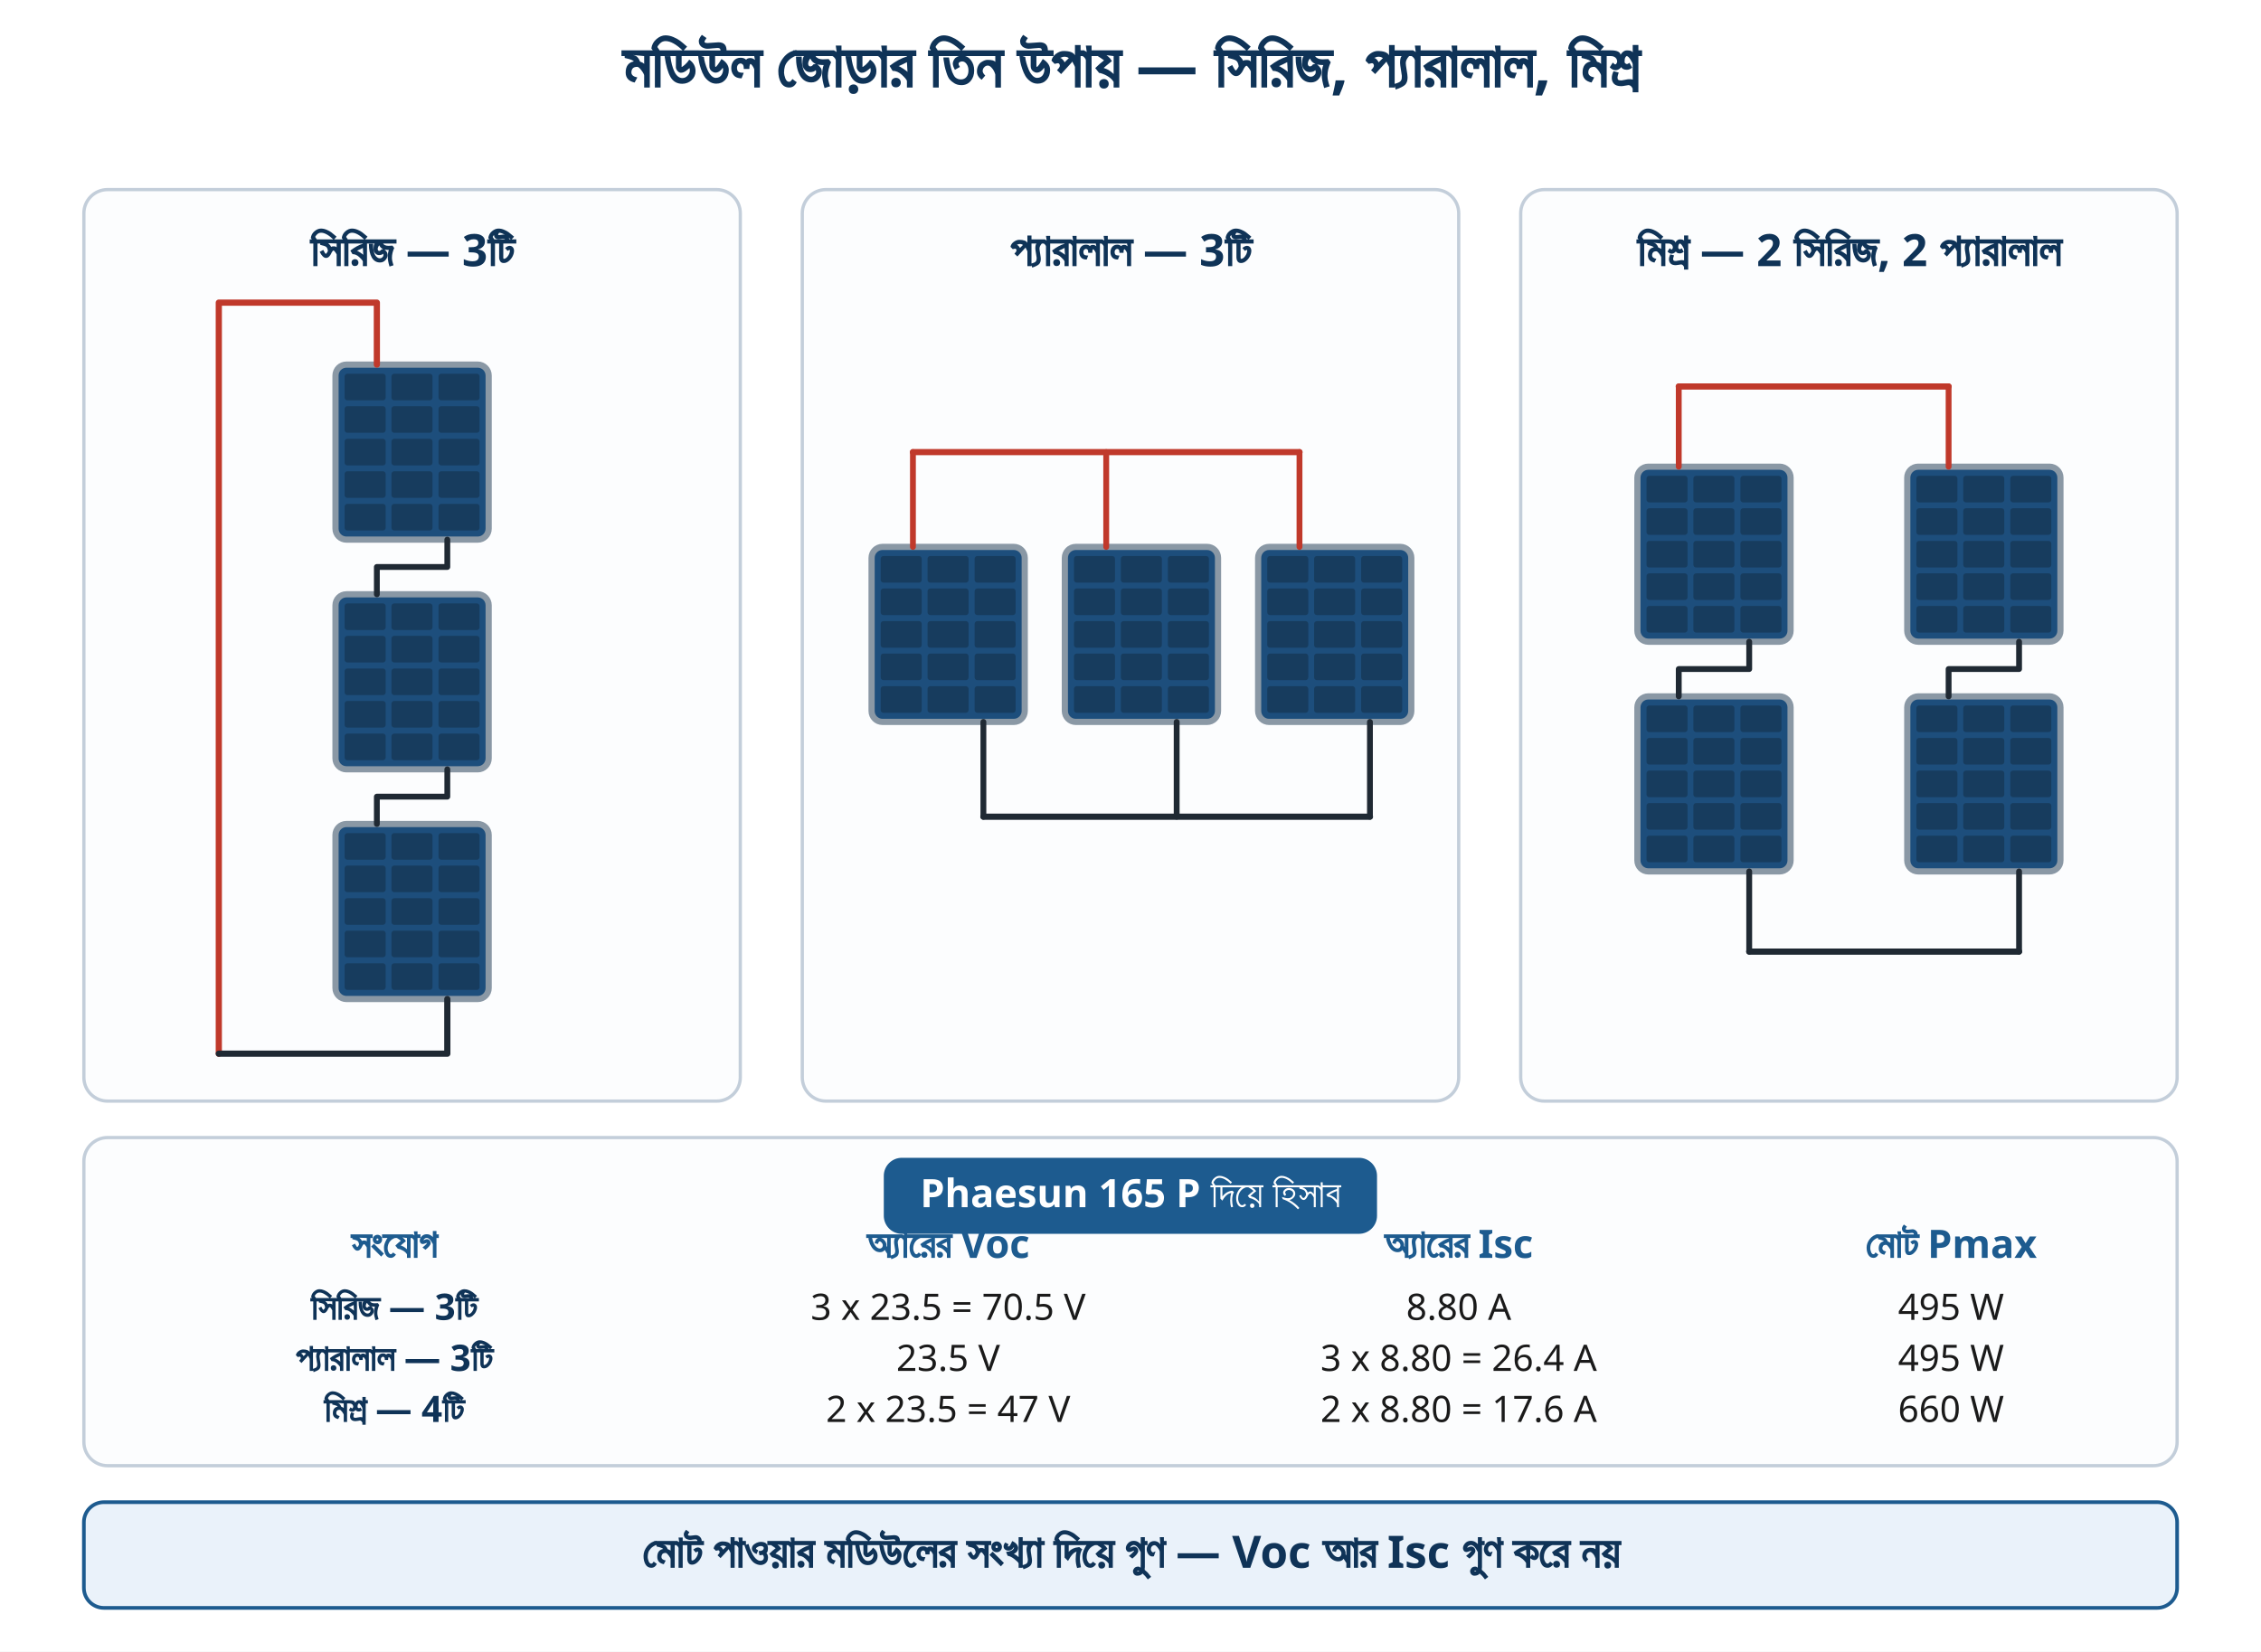
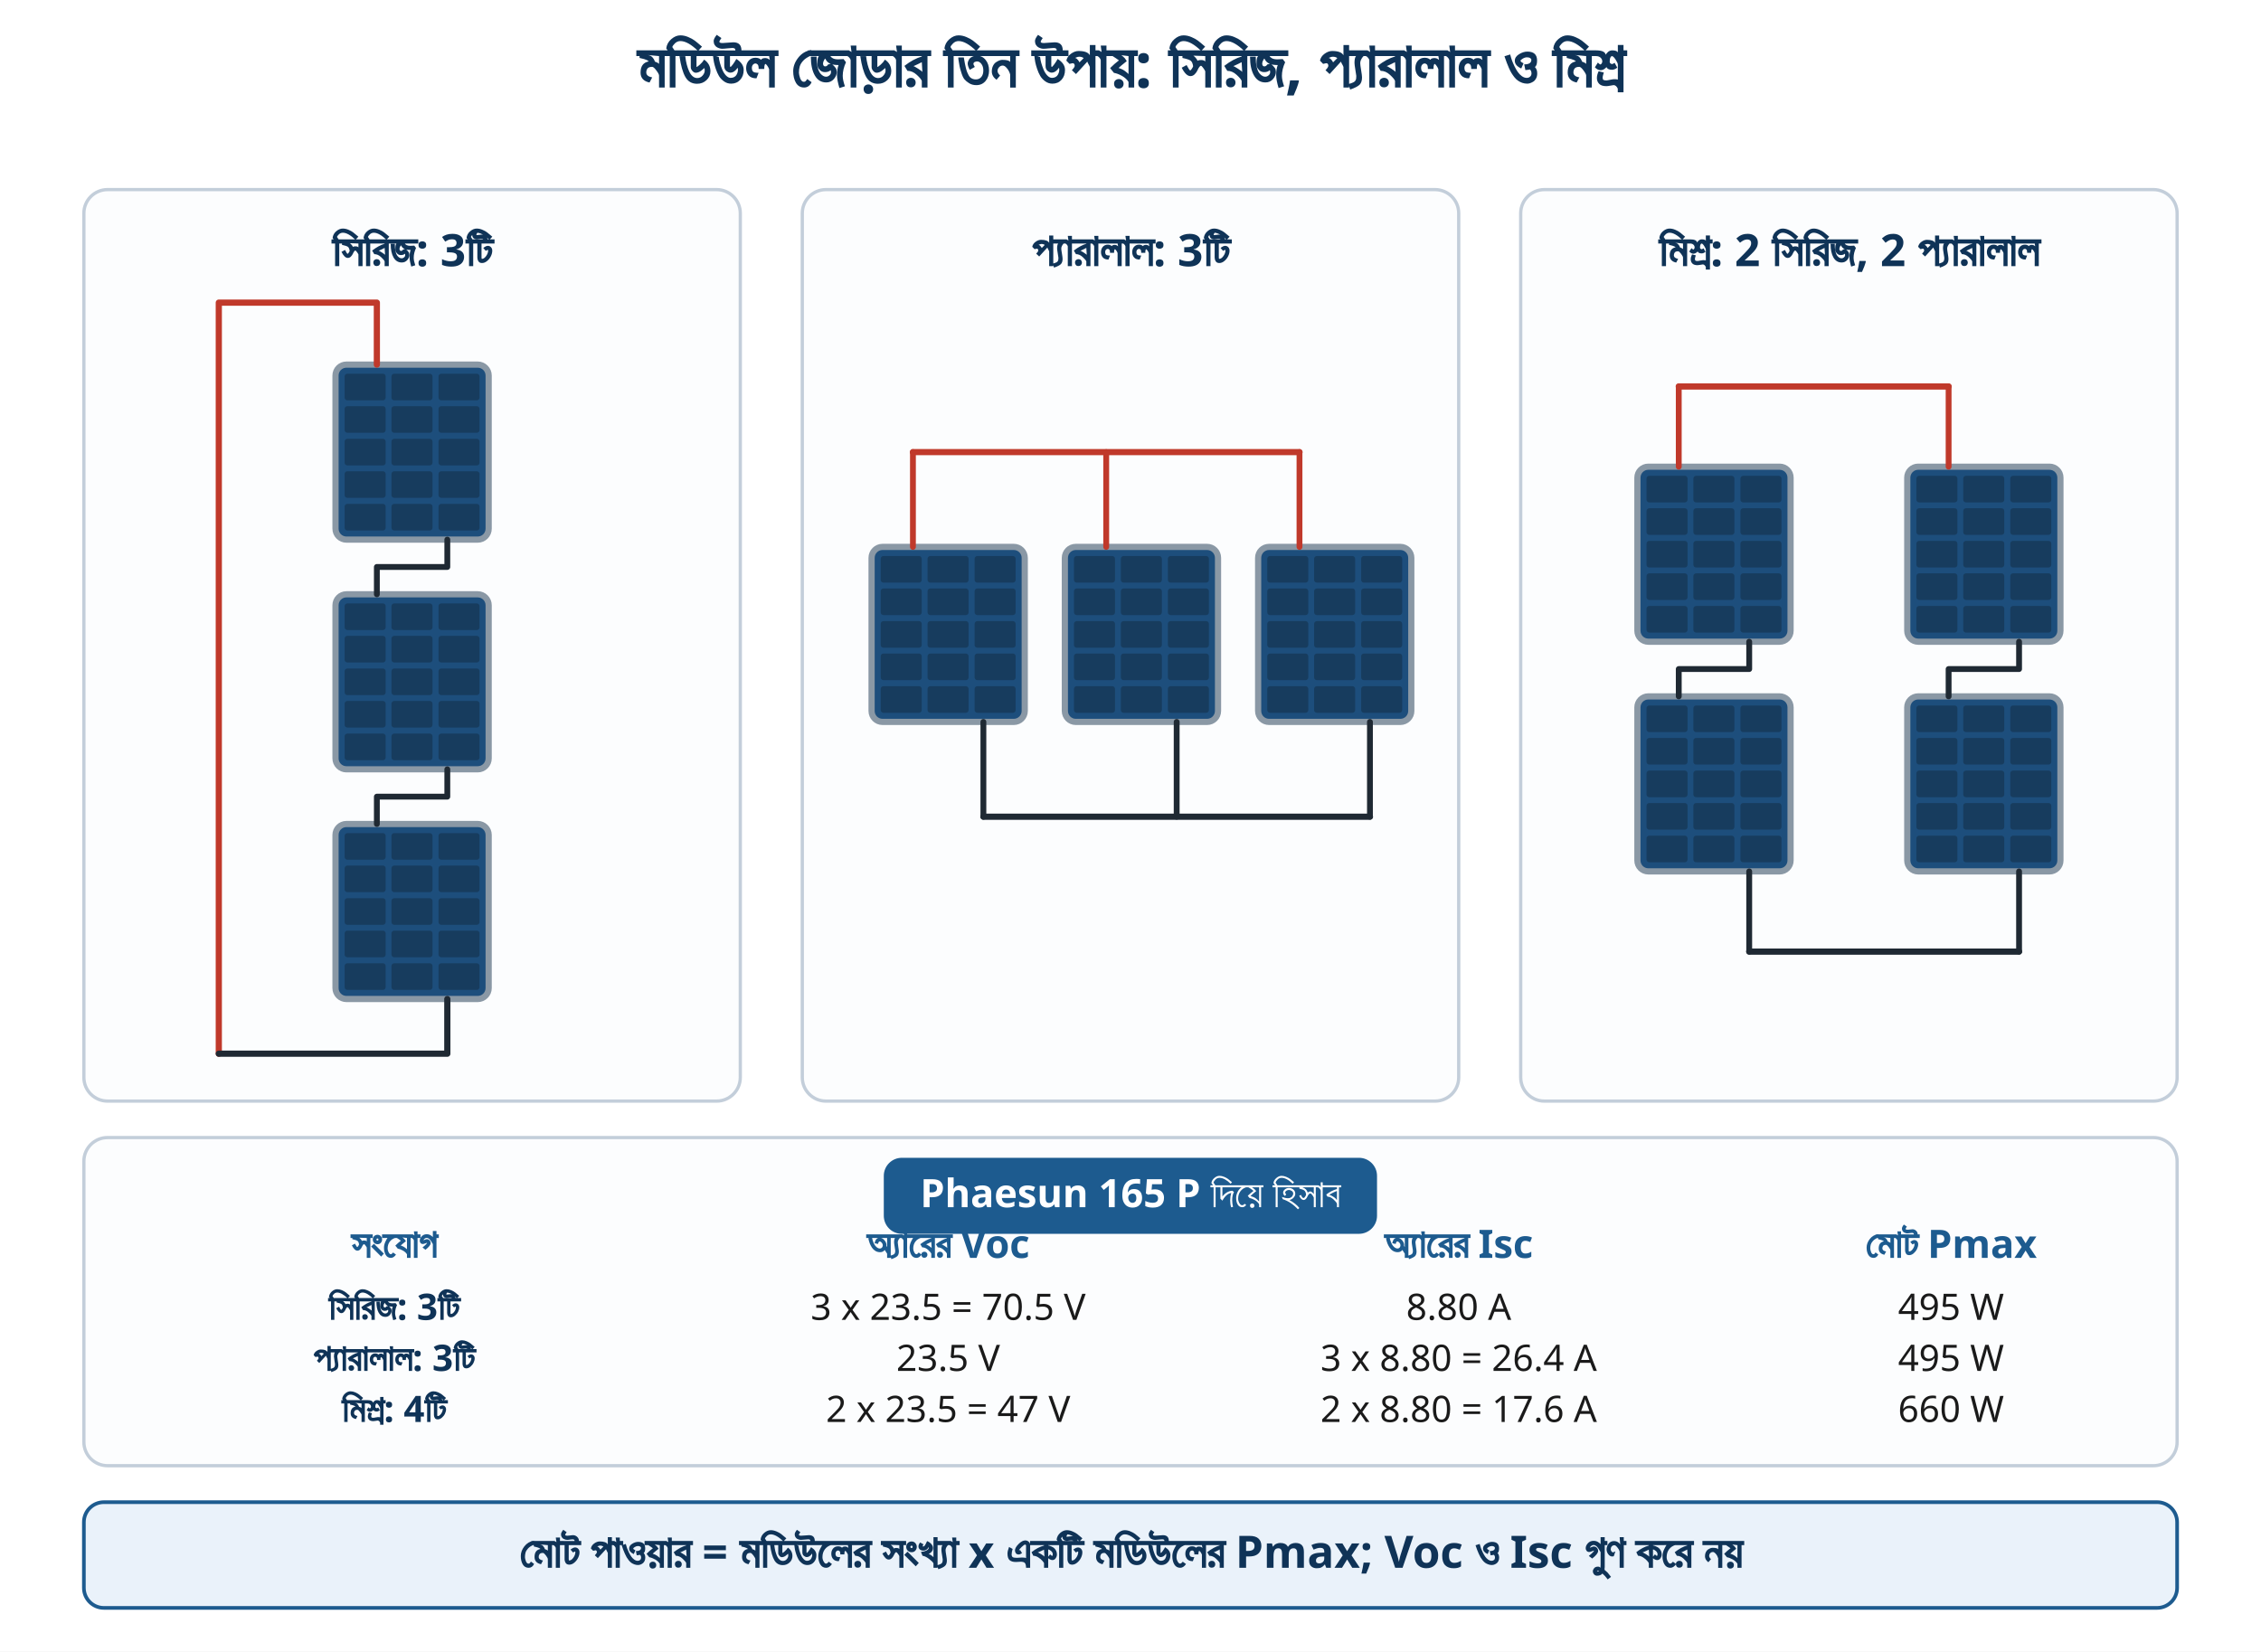
<svg xmlns="http://www.w3.org/2000/svg" width="1240" height="906" viewBox="0 0 1240 906">
  <rect width="1240" height="906" fill="#FFFFFF" />
-   <text x="620.0" y="48.0" font-family="Kalpurush" font-size="34" font-weight="700" fill="#0F3357" text-anchor="middle">মডিউল জোড়ার তিন উপায় — সিরিজ, প্যারালাল, মিশ্র</text>
+   <text x="620.0" y="48.0" font-family="Kalpurush" font-size="34" font-weight="700" fill="#0F3357" text-anchor="middle">মডিউল জোড়ার তিন উপায়: সিরিজ, প্যারালাল ও মিশ্র</text>
  <rect x="46.0" y="104.0" width="360.0" height="500.0" rx="13" fill="#FCFDFE" stroke="#C3CEDA" stroke-width="1.8" />
-   <text x="226.0" y="146.0" font-family="Kalpurush" font-size="24.5" font-weight="700" fill="#0F3357" text-anchor="middle">সিরিজ — 3টি</text>
+   <text x="226.0" y="146.0" font-family="Kalpurush" font-size="24.5" font-weight="700" fill="#0F3357" text-anchor="middle">সিরিজ: 3টি</text>
  <rect x="440.0" y="104.0" width="360.0" height="500.0" rx="13" fill="#FCFDFE" stroke="#C3CEDA" stroke-width="1.8" />
-   <text x="620.0" y="146.0" font-family="Kalpurush" font-size="24.5" font-weight="700" fill="#0F3357" text-anchor="middle">প্যারালাল — 3টি</text>
+   <text x="620.0" y="146.0" font-family="Kalpurush" font-size="24.5" font-weight="700" fill="#0F3357" text-anchor="middle">প্যারালাল: 3টি</text>
  <rect x="834.0" y="104.0" width="360.0" height="500.0" rx="13" fill="#FCFDFE" stroke="#C3CEDA" stroke-width="1.8" />
-   <text x="1014.0" y="146.0" font-family="Kalpurush" font-size="24.5" font-weight="700" fill="#0F3357" text-anchor="middle">মিশ্র — 2 সিরিজ, 2 প্যারালাল</text>
+   <text x="1014.0" y="146.0" font-family="Kalpurush" font-size="24.5" font-weight="700" fill="#0F3357" text-anchor="middle">মিশ্র: 2 সিরিজ, 2 প্যারালাল</text>
  <rect x="184.0" y="200.0" width="84.0" height="96.0" rx="6" fill="#1D4E7C" stroke="#8A98A5" stroke-width="3.4" />
  <rect x="189.0" y="205.0" width="22.5" height="14.6" rx="1.5" fill="#173C5E" stroke="none" stroke-width="0" />
  <rect x="214.7" y="205.0" width="22.5" height="14.6" rx="1.5" fill="#173C5E" stroke="none" stroke-width="0" />
  <rect x="240.5" y="205.0" width="22.5" height="14.6" rx="1.5" fill="#173C5E" stroke="none" stroke-width="0" />
  <rect x="189.0" y="222.8" width="22.5" height="14.6" rx="1.5" fill="#173C5E" stroke="none" stroke-width="0" />
  <rect x="214.7" y="222.8" width="22.5" height="14.6" rx="1.5" fill="#173C5E" stroke="none" stroke-width="0" />
  <rect x="240.5" y="222.8" width="22.5" height="14.6" rx="1.5" fill="#173C5E" stroke="none" stroke-width="0" />
  <rect x="189.0" y="240.7" width="22.5" height="14.6" rx="1.5" fill="#173C5E" stroke="none" stroke-width="0" />
  <rect x="214.7" y="240.7" width="22.5" height="14.6" rx="1.5" fill="#173C5E" stroke="none" stroke-width="0" />
  <rect x="240.5" y="240.7" width="22.5" height="14.6" rx="1.5" fill="#173C5E" stroke="none" stroke-width="0" />
  <rect x="189.0" y="258.5" width="22.5" height="14.6" rx="1.5" fill="#173C5E" stroke="none" stroke-width="0" />
  <rect x="214.7" y="258.5" width="22.5" height="14.6" rx="1.5" fill="#173C5E" stroke="none" stroke-width="0" />
  <rect x="240.5" y="258.5" width="22.5" height="14.6" rx="1.5" fill="#173C5E" stroke="none" stroke-width="0" />
  <rect x="189.0" y="276.4" width="22.5" height="14.6" rx="1.5" fill="#173C5E" stroke="none" stroke-width="0" />
  <rect x="214.7" y="276.4" width="22.5" height="14.6" rx="1.5" fill="#173C5E" stroke="none" stroke-width="0" />
  <rect x="240.5" y="276.4" width="22.5" height="14.6" rx="1.5" fill="#173C5E" stroke="none" stroke-width="0" />
  <rect x="184.0" y="326.0" width="84.0" height="96.0" rx="6" fill="#1D4E7C" stroke="#8A98A5" stroke-width="3.4" />
  <rect x="189.0" y="331.0" width="22.5" height="14.6" rx="1.5" fill="#173C5E" stroke="none" stroke-width="0" />
  <rect x="214.7" y="331.0" width="22.5" height="14.6" rx="1.5" fill="#173C5E" stroke="none" stroke-width="0" />
  <rect x="240.5" y="331.0" width="22.5" height="14.6" rx="1.5" fill="#173C5E" stroke="none" stroke-width="0" />
  <rect x="189.0" y="348.8" width="22.5" height="14.6" rx="1.5" fill="#173C5E" stroke="none" stroke-width="0" />
  <rect x="214.7" y="348.8" width="22.5" height="14.6" rx="1.5" fill="#173C5E" stroke="none" stroke-width="0" />
  <rect x="240.5" y="348.8" width="22.5" height="14.6" rx="1.5" fill="#173C5E" stroke="none" stroke-width="0" />
  <rect x="189.0" y="366.7" width="22.5" height="14.6" rx="1.5" fill="#173C5E" stroke="none" stroke-width="0" />
  <rect x="214.7" y="366.7" width="22.5" height="14.6" rx="1.5" fill="#173C5E" stroke="none" stroke-width="0" />
  <rect x="240.5" y="366.7" width="22.5" height="14.6" rx="1.5" fill="#173C5E" stroke="none" stroke-width="0" />
  <rect x="189.0" y="384.5" width="22.5" height="14.6" rx="1.5" fill="#173C5E" stroke="none" stroke-width="0" />
  <rect x="214.7" y="384.5" width="22.5" height="14.6" rx="1.5" fill="#173C5E" stroke="none" stroke-width="0" />
  <rect x="240.5" y="384.5" width="22.5" height="14.6" rx="1.5" fill="#173C5E" stroke="none" stroke-width="0" />
  <rect x="189.0" y="402.4" width="22.5" height="14.6" rx="1.5" fill="#173C5E" stroke="none" stroke-width="0" />
  <rect x="214.7" y="402.4" width="22.5" height="14.6" rx="1.5" fill="#173C5E" stroke="none" stroke-width="0" />
  <rect x="240.5" y="402.4" width="22.5" height="14.6" rx="1.5" fill="#173C5E" stroke="none" stroke-width="0" />
  <rect x="184.0" y="452.0" width="84.0" height="96.0" rx="6" fill="#1D4E7C" stroke="#8A98A5" stroke-width="3.4" />
  <rect x="189.0" y="457.0" width="22.5" height="14.6" rx="1.5" fill="#173C5E" stroke="none" stroke-width="0" />
  <rect x="214.7" y="457.0" width="22.5" height="14.6" rx="1.5" fill="#173C5E" stroke="none" stroke-width="0" />
  <rect x="240.5" y="457.0" width="22.5" height="14.6" rx="1.5" fill="#173C5E" stroke="none" stroke-width="0" />
  <rect x="189.0" y="474.8" width="22.5" height="14.6" rx="1.5" fill="#173C5E" stroke="none" stroke-width="0" />
  <rect x="214.7" y="474.8" width="22.5" height="14.6" rx="1.5" fill="#173C5E" stroke="none" stroke-width="0" />
  <rect x="240.5" y="474.8" width="22.5" height="14.6" rx="1.5" fill="#173C5E" stroke="none" stroke-width="0" />
  <rect x="189.0" y="492.7" width="22.5" height="14.6" rx="1.5" fill="#173C5E" stroke="none" stroke-width="0" />
  <rect x="214.7" y="492.7" width="22.5" height="14.6" rx="1.5" fill="#173C5E" stroke="none" stroke-width="0" />
  <rect x="240.5" y="492.7" width="22.5" height="14.6" rx="1.5" fill="#173C5E" stroke="none" stroke-width="0" />
  <rect x="189.0" y="510.5" width="22.5" height="14.6" rx="1.5" fill="#173C5E" stroke="none" stroke-width="0" />
  <rect x="214.7" y="510.5" width="22.5" height="14.6" rx="1.5" fill="#173C5E" stroke="none" stroke-width="0" />
  <rect x="240.5" y="510.5" width="22.5" height="14.6" rx="1.5" fill="#173C5E" stroke="none" stroke-width="0" />
  <rect x="189.0" y="528.4" width="22.5" height="14.6" rx="1.5" fill="#173C5E" stroke="none" stroke-width="0" />
  <rect x="214.7" y="528.4" width="22.5" height="14.6" rx="1.5" fill="#173C5E" stroke="none" stroke-width="0" />
  <rect x="240.5" y="528.4" width="22.5" height="14.6" rx="1.5" fill="#173C5E" stroke="none" stroke-width="0" />
  <path d="M 245.32 296 L 245.32 311.0 L 206.68 311.0 L 206.68 326" fill="none" stroke="#1F2933" stroke-width="3.2" stroke-linecap="round" stroke-linejoin="round" />
  <path d="M 245.32 422 L 245.32 437.0 L 206.68 437.0 L 206.68 452" fill="none" stroke="#1F2933" stroke-width="3.2" stroke-linecap="round" stroke-linejoin="round" />
  <path d="M 206.68 200 L 206.68 166 L 120 166 L 120 578" fill="none" stroke="#C0392B" stroke-width="3.4" stroke-linecap="round" stroke-linejoin="round" />
  <path d="M 245.32 548 L 245.32 578 L 120 578" fill="none" stroke="#1F2933" stroke-width="3.4" stroke-linecap="round" stroke-linejoin="round" />
  <rect x="478.0" y="300.0" width="84.0" height="96.0" rx="6" fill="#1D4E7C" stroke="#8A98A5" stroke-width="3.4" />
  <rect x="483.0" y="305.0" width="22.5" height="14.6" rx="1.5" fill="#173C5E" stroke="none" stroke-width="0" />
  <rect x="508.7" y="305.0" width="22.5" height="14.6" rx="1.5" fill="#173C5E" stroke="none" stroke-width="0" />
  <rect x="534.5" y="305.0" width="22.5" height="14.6" rx="1.5" fill="#173C5E" stroke="none" stroke-width="0" />
  <rect x="483.0" y="322.8" width="22.5" height="14.6" rx="1.5" fill="#173C5E" stroke="none" stroke-width="0" />
  <rect x="508.7" y="322.8" width="22.5" height="14.6" rx="1.5" fill="#173C5E" stroke="none" stroke-width="0" />
  <rect x="534.5" y="322.8" width="22.5" height="14.6" rx="1.5" fill="#173C5E" stroke="none" stroke-width="0" />
  <rect x="483.0" y="340.7" width="22.5" height="14.6" rx="1.5" fill="#173C5E" stroke="none" stroke-width="0" />
  <rect x="508.7" y="340.7" width="22.5" height="14.6" rx="1.5" fill="#173C5E" stroke="none" stroke-width="0" />
  <rect x="534.5" y="340.7" width="22.5" height="14.6" rx="1.5" fill="#173C5E" stroke="none" stroke-width="0" />
  <rect x="483.0" y="358.5" width="22.5" height="14.6" rx="1.5" fill="#173C5E" stroke="none" stroke-width="0" />
  <rect x="508.7" y="358.5" width="22.5" height="14.6" rx="1.5" fill="#173C5E" stroke="none" stroke-width="0" />
  <rect x="534.5" y="358.5" width="22.5" height="14.6" rx="1.5" fill="#173C5E" stroke="none" stroke-width="0" />
  <rect x="483.0" y="376.4" width="22.5" height="14.6" rx="1.5" fill="#173C5E" stroke="none" stroke-width="0" />
  <rect x="508.7" y="376.4" width="22.5" height="14.6" rx="1.5" fill="#173C5E" stroke="none" stroke-width="0" />
  <rect x="534.5" y="376.4" width="22.5" height="14.6" rx="1.5" fill="#173C5E" stroke="none" stroke-width="0" />
  <path d="M 500.68 300 L 500.68 248" fill="none" stroke="#C0392B" stroke-width="3.2" stroke-linecap="round" stroke-linejoin="round" />
  <path d="M 539.32 396 L 539.32 448" fill="none" stroke="#1F2933" stroke-width="3.2" stroke-linecap="round" stroke-linejoin="round" />
  <rect x="584.0" y="300.0" width="84.0" height="96.0" rx="6" fill="#1D4E7C" stroke="#8A98A5" stroke-width="3.4" />
  <rect x="589.0" y="305.0" width="22.5" height="14.6" rx="1.5" fill="#173C5E" stroke="none" stroke-width="0" />
  <rect x="614.7" y="305.0" width="22.5" height="14.6" rx="1.5" fill="#173C5E" stroke="none" stroke-width="0" />
  <rect x="640.5" y="305.0" width="22.5" height="14.6" rx="1.5" fill="#173C5E" stroke="none" stroke-width="0" />
  <rect x="589.0" y="322.8" width="22.5" height="14.6" rx="1.5" fill="#173C5E" stroke="none" stroke-width="0" />
  <rect x="614.7" y="322.8" width="22.5" height="14.6" rx="1.5" fill="#173C5E" stroke="none" stroke-width="0" />
  <rect x="640.5" y="322.8" width="22.5" height="14.6" rx="1.5" fill="#173C5E" stroke="none" stroke-width="0" />
  <rect x="589.0" y="340.7" width="22.5" height="14.6" rx="1.5" fill="#173C5E" stroke="none" stroke-width="0" />
  <rect x="614.7" y="340.7" width="22.5" height="14.6" rx="1.5" fill="#173C5E" stroke="none" stroke-width="0" />
  <rect x="640.5" y="340.7" width="22.5" height="14.6" rx="1.5" fill="#173C5E" stroke="none" stroke-width="0" />
  <rect x="589.0" y="358.5" width="22.5" height="14.6" rx="1.5" fill="#173C5E" stroke="none" stroke-width="0" />
  <rect x="614.7" y="358.5" width="22.5" height="14.6" rx="1.5" fill="#173C5E" stroke="none" stroke-width="0" />
  <rect x="640.5" y="358.5" width="22.5" height="14.6" rx="1.5" fill="#173C5E" stroke="none" stroke-width="0" />
  <rect x="589.0" y="376.4" width="22.5" height="14.6" rx="1.5" fill="#173C5E" stroke="none" stroke-width="0" />
  <rect x="614.7" y="376.4" width="22.5" height="14.6" rx="1.5" fill="#173C5E" stroke="none" stroke-width="0" />
  <rect x="640.5" y="376.4" width="22.5" height="14.6" rx="1.5" fill="#173C5E" stroke="none" stroke-width="0" />
  <path d="M 606.68 300 L 606.68 248" fill="none" stroke="#C0392B" stroke-width="3.2" stroke-linecap="round" stroke-linejoin="round" />
  <path d="M 645.32 396 L 645.32 448" fill="none" stroke="#1F2933" stroke-width="3.2" stroke-linecap="round" stroke-linejoin="round" />
  <rect x="690.0" y="300.0" width="84.0" height="96.0" rx="6" fill="#1D4E7C" stroke="#8A98A5" stroke-width="3.4" />
  <rect x="695.0" y="305.0" width="22.5" height="14.6" rx="1.5" fill="#173C5E" stroke="none" stroke-width="0" />
  <rect x="720.7" y="305.0" width="22.5" height="14.6" rx="1.5" fill="#173C5E" stroke="none" stroke-width="0" />
  <rect x="746.5" y="305.0" width="22.5" height="14.6" rx="1.5" fill="#173C5E" stroke="none" stroke-width="0" />
  <rect x="695.0" y="322.8" width="22.5" height="14.6" rx="1.5" fill="#173C5E" stroke="none" stroke-width="0" />
  <rect x="720.7" y="322.8" width="22.5" height="14.6" rx="1.5" fill="#173C5E" stroke="none" stroke-width="0" />
  <rect x="746.5" y="322.8" width="22.5" height="14.6" rx="1.5" fill="#173C5E" stroke="none" stroke-width="0" />
  <rect x="695.0" y="340.7" width="22.5" height="14.6" rx="1.5" fill="#173C5E" stroke="none" stroke-width="0" />
  <rect x="720.7" y="340.7" width="22.5" height="14.6" rx="1.5" fill="#173C5E" stroke="none" stroke-width="0" />
  <rect x="746.5" y="340.7" width="22.5" height="14.6" rx="1.5" fill="#173C5E" stroke="none" stroke-width="0" />
  <rect x="695.0" y="358.5" width="22.5" height="14.6" rx="1.5" fill="#173C5E" stroke="none" stroke-width="0" />
  <rect x="720.7" y="358.5" width="22.5" height="14.6" rx="1.5" fill="#173C5E" stroke="none" stroke-width="0" />
  <rect x="746.5" y="358.5" width="22.5" height="14.6" rx="1.5" fill="#173C5E" stroke="none" stroke-width="0" />
  <rect x="695.0" y="376.4" width="22.5" height="14.6" rx="1.5" fill="#173C5E" stroke="none" stroke-width="0" />
  <rect x="720.7" y="376.4" width="22.5" height="14.6" rx="1.5" fill="#173C5E" stroke="none" stroke-width="0" />
  <rect x="746.5" y="376.4" width="22.5" height="14.6" rx="1.5" fill="#173C5E" stroke="none" stroke-width="0" />
  <path d="M 712.68 300 L 712.68 248" fill="none" stroke="#C0392B" stroke-width="3.2" stroke-linecap="round" stroke-linejoin="round" />
  <path d="M 751.32 396 L 751.32 448" fill="none" stroke="#1F2933" stroke-width="3.2" stroke-linecap="round" stroke-linejoin="round" />
  <path d="M 500.68 248 L 712.68 248" fill="none" stroke="#C0392B" stroke-width="3.4" stroke-linecap="round" stroke-linejoin="round" />
  <path d="M 539.32 448 L 751.32 448" fill="none" stroke="#1F2933" stroke-width="3.4" stroke-linecap="round" stroke-linejoin="round" />
  <rect x="898.0" y="256.0" width="84.0" height="96.0" rx="6" fill="#1D4E7C" stroke="#8A98A5" stroke-width="3.4" />
  <rect x="903.0" y="261.0" width="22.5" height="14.6" rx="1.5" fill="#173C5E" stroke="none" stroke-width="0" />
  <rect x="928.7" y="261.0" width="22.5" height="14.6" rx="1.5" fill="#173C5E" stroke="none" stroke-width="0" />
  <rect x="954.5" y="261.0" width="22.5" height="14.6" rx="1.5" fill="#173C5E" stroke="none" stroke-width="0" />
  <rect x="903.0" y="278.8" width="22.5" height="14.6" rx="1.5" fill="#173C5E" stroke="none" stroke-width="0" />
  <rect x="928.7" y="278.8" width="22.5" height="14.6" rx="1.5" fill="#173C5E" stroke="none" stroke-width="0" />
  <rect x="954.5" y="278.8" width="22.5" height="14.6" rx="1.5" fill="#173C5E" stroke="none" stroke-width="0" />
  <rect x="903.0" y="296.7" width="22.5" height="14.6" rx="1.5" fill="#173C5E" stroke="none" stroke-width="0" />
  <rect x="928.7" y="296.7" width="22.5" height="14.6" rx="1.5" fill="#173C5E" stroke="none" stroke-width="0" />
  <rect x="954.5" y="296.7" width="22.5" height="14.6" rx="1.5" fill="#173C5E" stroke="none" stroke-width="0" />
  <rect x="903.0" y="314.5" width="22.5" height="14.6" rx="1.5" fill="#173C5E" stroke="none" stroke-width="0" />
  <rect x="928.7" y="314.5" width="22.5" height="14.6" rx="1.5" fill="#173C5E" stroke="none" stroke-width="0" />
  <rect x="954.5" y="314.5" width="22.5" height="14.6" rx="1.5" fill="#173C5E" stroke="none" stroke-width="0" />
  <rect x="903.0" y="332.4" width="22.5" height="14.6" rx="1.5" fill="#173C5E" stroke="none" stroke-width="0" />
  <rect x="928.7" y="332.4" width="22.5" height="14.6" rx="1.5" fill="#173C5E" stroke="none" stroke-width="0" />
  <rect x="954.5" y="332.4" width="22.5" height="14.6" rx="1.5" fill="#173C5E" stroke="none" stroke-width="0" />
  <rect x="898.0" y="382.0" width="84.0" height="96.0" rx="6" fill="#1D4E7C" stroke="#8A98A5" stroke-width="3.4" />
  <rect x="903.0" y="387.0" width="22.5" height="14.6" rx="1.5" fill="#173C5E" stroke="none" stroke-width="0" />
  <rect x="928.7" y="387.0" width="22.5" height="14.6" rx="1.5" fill="#173C5E" stroke="none" stroke-width="0" />
  <rect x="954.5" y="387.0" width="22.5" height="14.6" rx="1.5" fill="#173C5E" stroke="none" stroke-width="0" />
  <rect x="903.0" y="404.8" width="22.5" height="14.6" rx="1.5" fill="#173C5E" stroke="none" stroke-width="0" />
  <rect x="928.7" y="404.8" width="22.5" height="14.6" rx="1.5" fill="#173C5E" stroke="none" stroke-width="0" />
  <rect x="954.5" y="404.8" width="22.5" height="14.6" rx="1.5" fill="#173C5E" stroke="none" stroke-width="0" />
  <rect x="903.0" y="422.7" width="22.5" height="14.6" rx="1.5" fill="#173C5E" stroke="none" stroke-width="0" />
  <rect x="928.7" y="422.7" width="22.5" height="14.6" rx="1.5" fill="#173C5E" stroke="none" stroke-width="0" />
  <rect x="954.5" y="422.7" width="22.5" height="14.6" rx="1.5" fill="#173C5E" stroke="none" stroke-width="0" />
  <rect x="903.0" y="440.5" width="22.5" height="14.6" rx="1.5" fill="#173C5E" stroke="none" stroke-width="0" />
  <rect x="928.7" y="440.5" width="22.5" height="14.6" rx="1.5" fill="#173C5E" stroke="none" stroke-width="0" />
  <rect x="954.5" y="440.5" width="22.5" height="14.6" rx="1.5" fill="#173C5E" stroke="none" stroke-width="0" />
  <rect x="903.0" y="458.4" width="22.5" height="14.6" rx="1.5" fill="#173C5E" stroke="none" stroke-width="0" />
  <rect x="928.7" y="458.4" width="22.5" height="14.6" rx="1.5" fill="#173C5E" stroke="none" stroke-width="0" />
  <rect x="954.5" y="458.4" width="22.5" height="14.6" rx="1.5" fill="#173C5E" stroke="none" stroke-width="0" />
  <path d="M 959.32 352 L 959.32 367.0 L 920.68 367.0 L 920.68 382" fill="none" stroke="#1F2933" stroke-width="3.2" stroke-linecap="round" stroke-linejoin="round" />
  <path d="M 920.68 256 L 920.68 212" fill="none" stroke="#C0392B" stroke-width="3.2" stroke-linecap="round" stroke-linejoin="round" />
  <path d="M 959.32 478 L 959.32 522" fill="none" stroke="#1F2933" stroke-width="3.2" stroke-linecap="round" stroke-linejoin="round" />
  <rect x="1046.0" y="256.0" width="84.0" height="96.0" rx="6" fill="#1D4E7C" stroke="#8A98A5" stroke-width="3.4" />
  <rect x="1051.0" y="261.0" width="22.5" height="14.6" rx="1.5" fill="#173C5E" stroke="none" stroke-width="0" />
  <rect x="1076.7" y="261.0" width="22.5" height="14.6" rx="1.5" fill="#173C5E" stroke="none" stroke-width="0" />
  <rect x="1102.5" y="261.0" width="22.5" height="14.6" rx="1.5" fill="#173C5E" stroke="none" stroke-width="0" />
  <rect x="1051.0" y="278.8" width="22.5" height="14.6" rx="1.5" fill="#173C5E" stroke="none" stroke-width="0" />
  <rect x="1076.7" y="278.8" width="22.5" height="14.6" rx="1.5" fill="#173C5E" stroke="none" stroke-width="0" />
  <rect x="1102.5" y="278.8" width="22.5" height="14.6" rx="1.5" fill="#173C5E" stroke="none" stroke-width="0" />
  <rect x="1051.0" y="296.7" width="22.5" height="14.6" rx="1.5" fill="#173C5E" stroke="none" stroke-width="0" />
  <rect x="1076.7" y="296.7" width="22.5" height="14.6" rx="1.5" fill="#173C5E" stroke="none" stroke-width="0" />
  <rect x="1102.5" y="296.7" width="22.5" height="14.6" rx="1.5" fill="#173C5E" stroke="none" stroke-width="0" />
  <rect x="1051.0" y="314.5" width="22.5" height="14.6" rx="1.5" fill="#173C5E" stroke="none" stroke-width="0" />
  <rect x="1076.7" y="314.5" width="22.5" height="14.6" rx="1.5" fill="#173C5E" stroke="none" stroke-width="0" />
  <rect x="1102.5" y="314.5" width="22.5" height="14.6" rx="1.5" fill="#173C5E" stroke="none" stroke-width="0" />
  <rect x="1051.0" y="332.4" width="22.5" height="14.6" rx="1.5" fill="#173C5E" stroke="none" stroke-width="0" />
  <rect x="1076.7" y="332.4" width="22.5" height="14.6" rx="1.5" fill="#173C5E" stroke="none" stroke-width="0" />
  <rect x="1102.5" y="332.4" width="22.5" height="14.6" rx="1.5" fill="#173C5E" stroke="none" stroke-width="0" />
  <rect x="1046.0" y="382.0" width="84.0" height="96.0" rx="6" fill="#1D4E7C" stroke="#8A98A5" stroke-width="3.4" />
  <rect x="1051.0" y="387.0" width="22.5" height="14.6" rx="1.5" fill="#173C5E" stroke="none" stroke-width="0" />
  <rect x="1076.7" y="387.0" width="22.5" height="14.6" rx="1.5" fill="#173C5E" stroke="none" stroke-width="0" />
  <rect x="1102.5" y="387.0" width="22.5" height="14.6" rx="1.5" fill="#173C5E" stroke="none" stroke-width="0" />
  <rect x="1051.0" y="404.8" width="22.5" height="14.6" rx="1.5" fill="#173C5E" stroke="none" stroke-width="0" />
  <rect x="1076.7" y="404.8" width="22.5" height="14.6" rx="1.5" fill="#173C5E" stroke="none" stroke-width="0" />
  <rect x="1102.5" y="404.8" width="22.5" height="14.6" rx="1.5" fill="#173C5E" stroke="none" stroke-width="0" />
  <rect x="1051.0" y="422.7" width="22.5" height="14.6" rx="1.5" fill="#173C5E" stroke="none" stroke-width="0" />
  <rect x="1076.7" y="422.7" width="22.5" height="14.6" rx="1.5" fill="#173C5E" stroke="none" stroke-width="0" />
  <rect x="1102.5" y="422.7" width="22.5" height="14.6" rx="1.5" fill="#173C5E" stroke="none" stroke-width="0" />
  <rect x="1051.0" y="440.5" width="22.5" height="14.6" rx="1.5" fill="#173C5E" stroke="none" stroke-width="0" />
  <rect x="1076.7" y="440.5" width="22.5" height="14.6" rx="1.5" fill="#173C5E" stroke="none" stroke-width="0" />
  <rect x="1102.5" y="440.5" width="22.5" height="14.6" rx="1.5" fill="#173C5E" stroke="none" stroke-width="0" />
  <rect x="1051.0" y="458.4" width="22.5" height="14.6" rx="1.5" fill="#173C5E" stroke="none" stroke-width="0" />
  <rect x="1076.7" y="458.4" width="22.5" height="14.6" rx="1.5" fill="#173C5E" stroke="none" stroke-width="0" />
  <rect x="1102.5" y="458.4" width="22.5" height="14.6" rx="1.5" fill="#173C5E" stroke="none" stroke-width="0" />
  <path d="M 1107.32 352 L 1107.32 367.0 L 1068.68 367.0 L 1068.68 382" fill="none" stroke="#1F2933" stroke-width="3.2" stroke-linecap="round" stroke-linejoin="round" />
  <path d="M 1068.68 256 L 1068.68 212" fill="none" stroke="#C0392B" stroke-width="3.2" stroke-linecap="round" stroke-linejoin="round" />
  <path d="M 1107.32 478 L 1107.32 522" fill="none" stroke="#1F2933" stroke-width="3.2" stroke-linecap="round" stroke-linejoin="round" />
  <path d="M 920.68 212 L 1068.68 212" fill="none" stroke="#C0392B" stroke-width="3.4" stroke-linecap="round" stroke-linejoin="round" />
  <path d="M 959.32 522 L 1107.32 522" fill="none" stroke="#1F2933" stroke-width="3.4" stroke-linecap="round" stroke-linejoin="round" />
  <rect x="46.0" y="624.0" width="1148.0" height="180.0" rx="13" fill="#FCFDFE" stroke="#C3CEDA" stroke-width="1.8" />
  <rect x="485.6" y="636.0" width="268.7" height="39.9" rx="9" fill="#1D5B8F" stroke="#1D5B8F" stroke-width="1.8" />
  <text x="620.0" y="662.2" font-family="Kalpurush" font-size="21.5" font-weight="600" fill="#FFFFFF" text-anchor="middle">Phaesun 165 P দিয়ে হিসাব</text>
  <text x="216.0" y="690.0" font-family="Kalpurush" font-size="21.5" font-weight="700" fill="#1D5B8F" text-anchor="middle">সংযোগ</text>
  <text x="520.0" y="690.0" font-family="Kalpurush" font-size="21.5" font-weight="700" fill="#1D5B8F" text-anchor="middle">অ্যারের Voc</text>
  <text x="800.0" y="690.0" font-family="Kalpurush" font-size="21.5" font-weight="700" fill="#1D5B8F" text-anchor="middle">অ্যারের Isc</text>
  <text x="1070.0" y="690.0" font-family="Kalpurush" font-size="21.5" font-weight="700" fill="#1D5B8F" text-anchor="middle">মোট Pmax</text>
-   <text x="216.0" y="724.0" font-family="Kalpurush" font-size="20" font-weight="700" fill="#0F3357" text-anchor="middle">সিরিজ — 3টি</text>
+   <text x="216.0" y="724.0" font-family="Kalpurush" font-size="20" font-weight="700" fill="#0F3357" text-anchor="middle">সিরিজ: 3টি</text>
  <text x="520.0" y="724.0" font-family="Kalpurush" font-size="20" font-weight="400" fill="#1A1A1A" text-anchor="middle">3 x 23.5 = 70.5 V</text>
  <text x="800.0" y="724.0" font-family="Kalpurush" font-size="20" font-weight="400" fill="#1A1A1A" text-anchor="middle">8.80 A</text>
  <text x="1070.0" y="724.0" font-family="Kalpurush" font-size="20" font-weight="400" fill="#1A1A1A" text-anchor="middle">495 W</text>
-   <text x="216.0" y="752.0" font-family="Kalpurush" font-size="20" font-weight="700" fill="#0F3357" text-anchor="middle">প্যারালাল — 3টি</text>
+   <text x="216.0" y="752.0" font-family="Kalpurush" font-size="20" font-weight="700" fill="#0F3357" text-anchor="middle">প্যারালাল: 3টি</text>
  <text x="520.0" y="752.0" font-family="Kalpurush" font-size="20" font-weight="400" fill="#1A1A1A" text-anchor="middle">23.5 V</text>
  <text x="800.0" y="752.0" font-family="Kalpurush" font-size="20" font-weight="400" fill="#1A1A1A" text-anchor="middle">3 x 8.80 = 26.4 A</text>
  <text x="1070.0" y="752.0" font-family="Kalpurush" font-size="20" font-weight="400" fill="#1A1A1A" text-anchor="middle">495 W</text>
-   <text x="216.0" y="780.0" font-family="Kalpurush" font-size="20" font-weight="700" fill="#0F3357" text-anchor="middle">মিশ্র — 4টি</text>
+   <text x="216.0" y="780.0" font-family="Kalpurush" font-size="20" font-weight="700" fill="#0F3357" text-anchor="middle">মিশ্র: 4টি</text>
  <text x="520.0" y="780.0" font-family="Kalpurush" font-size="20" font-weight="400" fill="#1A1A1A" text-anchor="middle">2 x 23.5 = 47 V</text>
  <text x="800.0" y="780.0" font-family="Kalpurush" font-size="20" font-weight="400" fill="#1A1A1A" text-anchor="middle">2 x 8.80 = 17.6 A</text>
  <text x="1070.0" y="780.0" font-family="Kalpurush" font-size="20" font-weight="400" fill="#1A1A1A" text-anchor="middle">660 W</text>
  <rect x="46.0" y="824.0" width="1148.0" height="58.0" rx="11" fill="#EAF2FA" stroke="#1D5B8F" stroke-width="2" />
-   <text x="620.0" y="860.0" font-family="Kalpurush" font-size="24.5" font-weight="700" fill="#0F3357" text-anchor="middle">মোট পাওয়ার মডিউলের সংখ্যা দিয়ে গুণ — Voc আর Isc গুণ করে নয়</text>
+   <text x="620.0" y="860.0" font-family="Kalpurush" font-size="24.5" font-weight="700" fill="#0F3357" text-anchor="middle">মোট পাওয়ার = মডিউলের সংখ্যা x একটি মডিউলের Pmax; Voc ও Isc গুণ করে নয়</text>
</svg>
